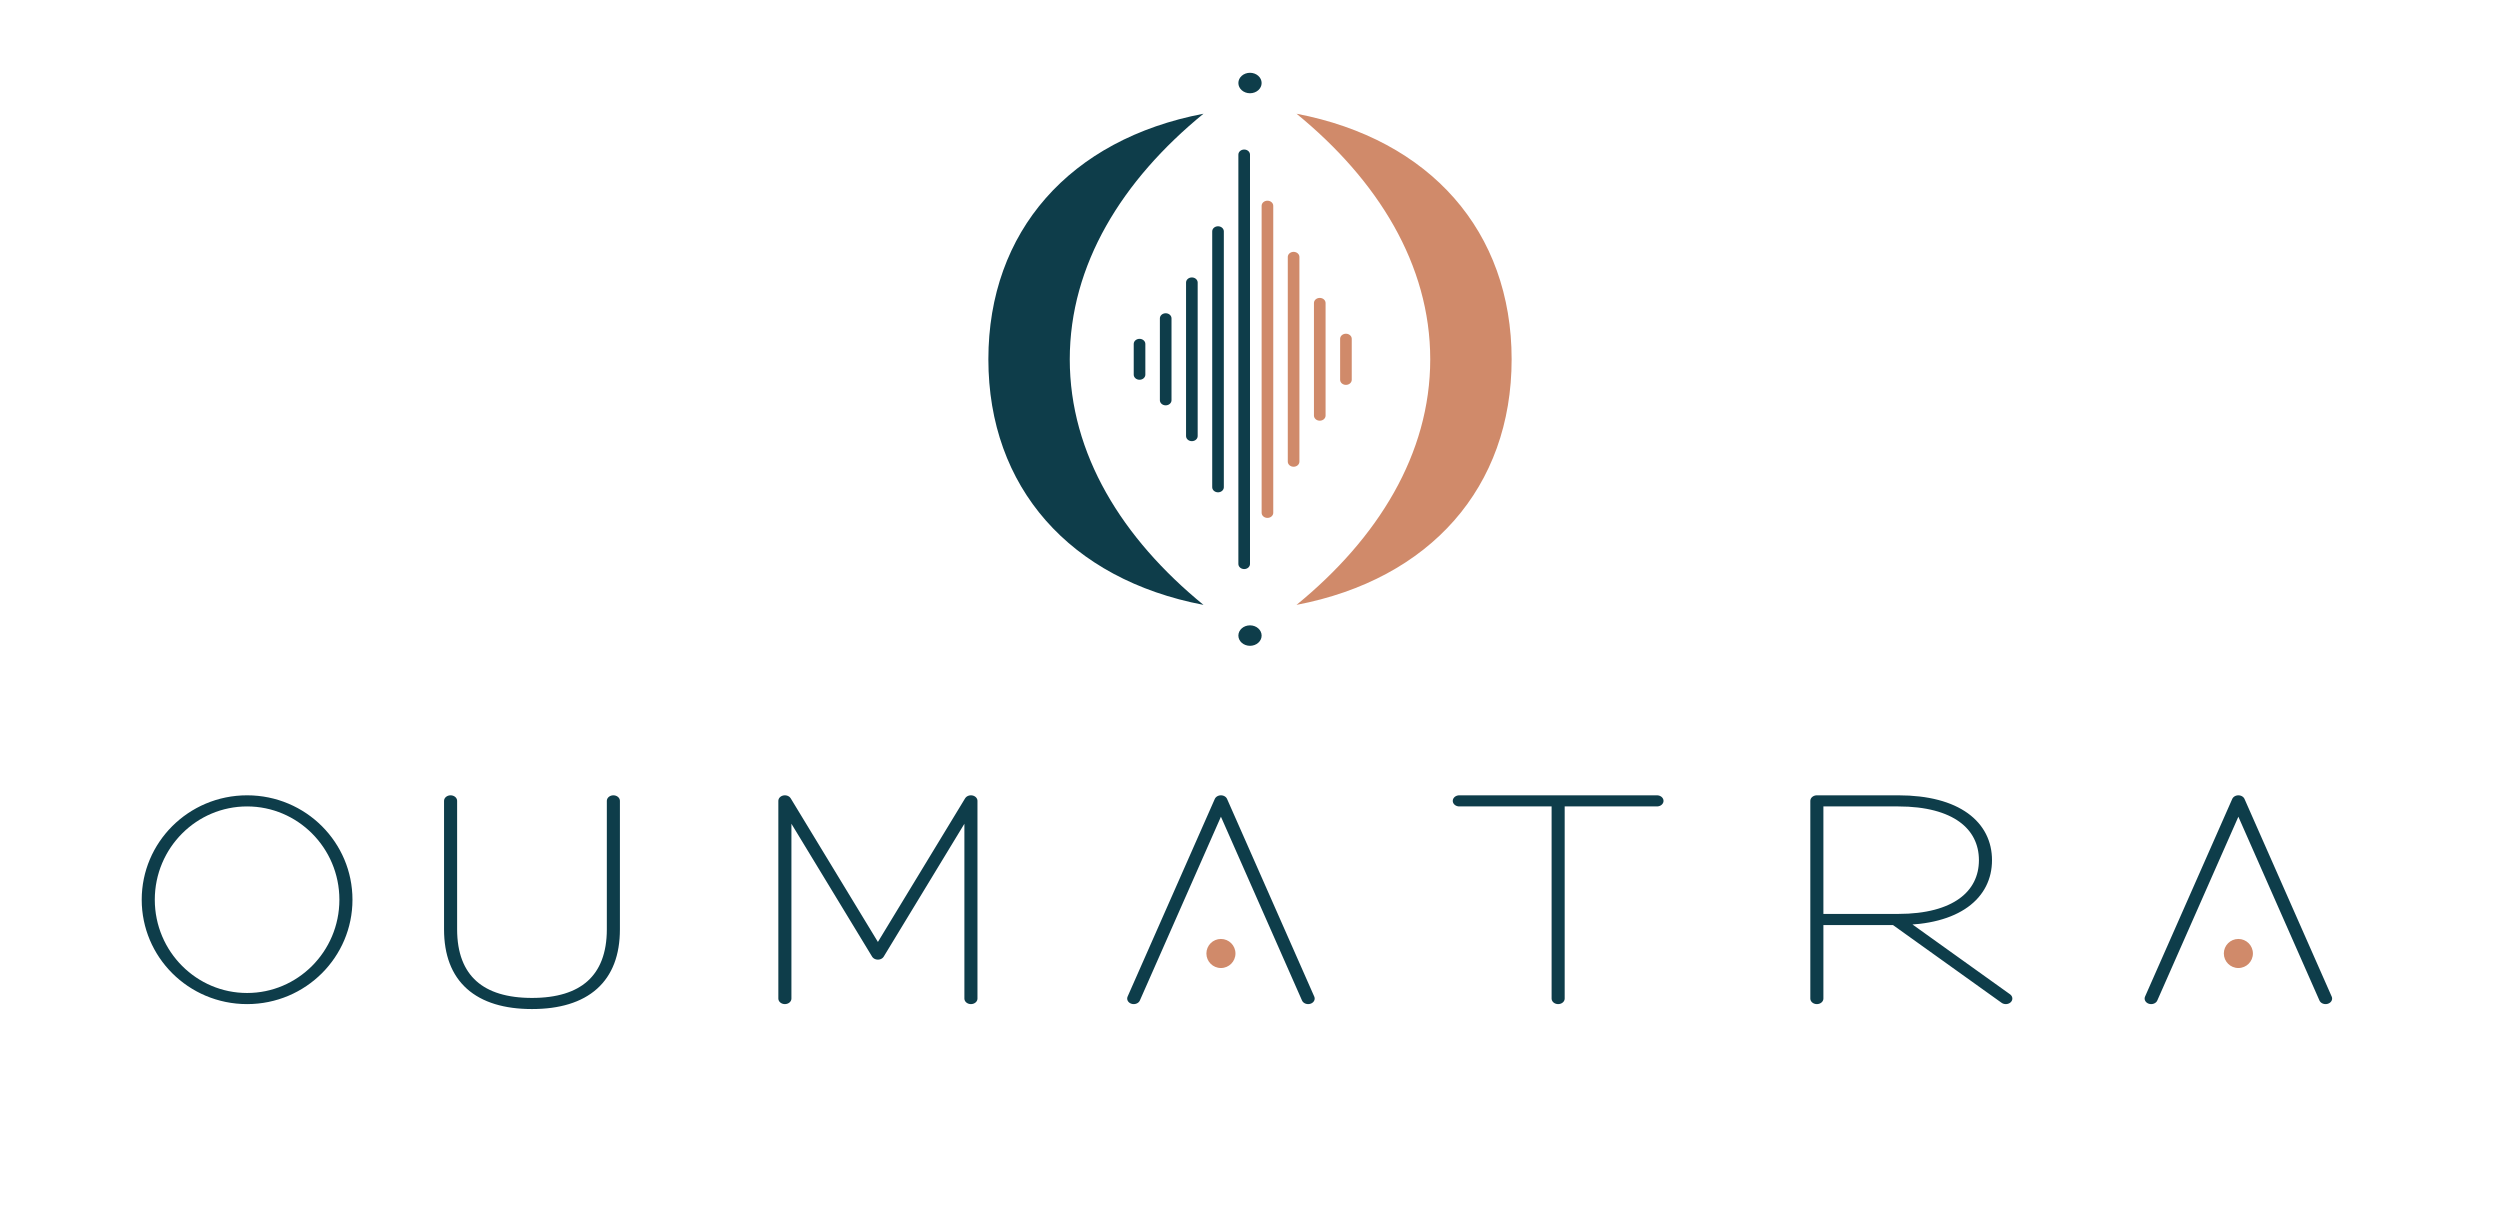
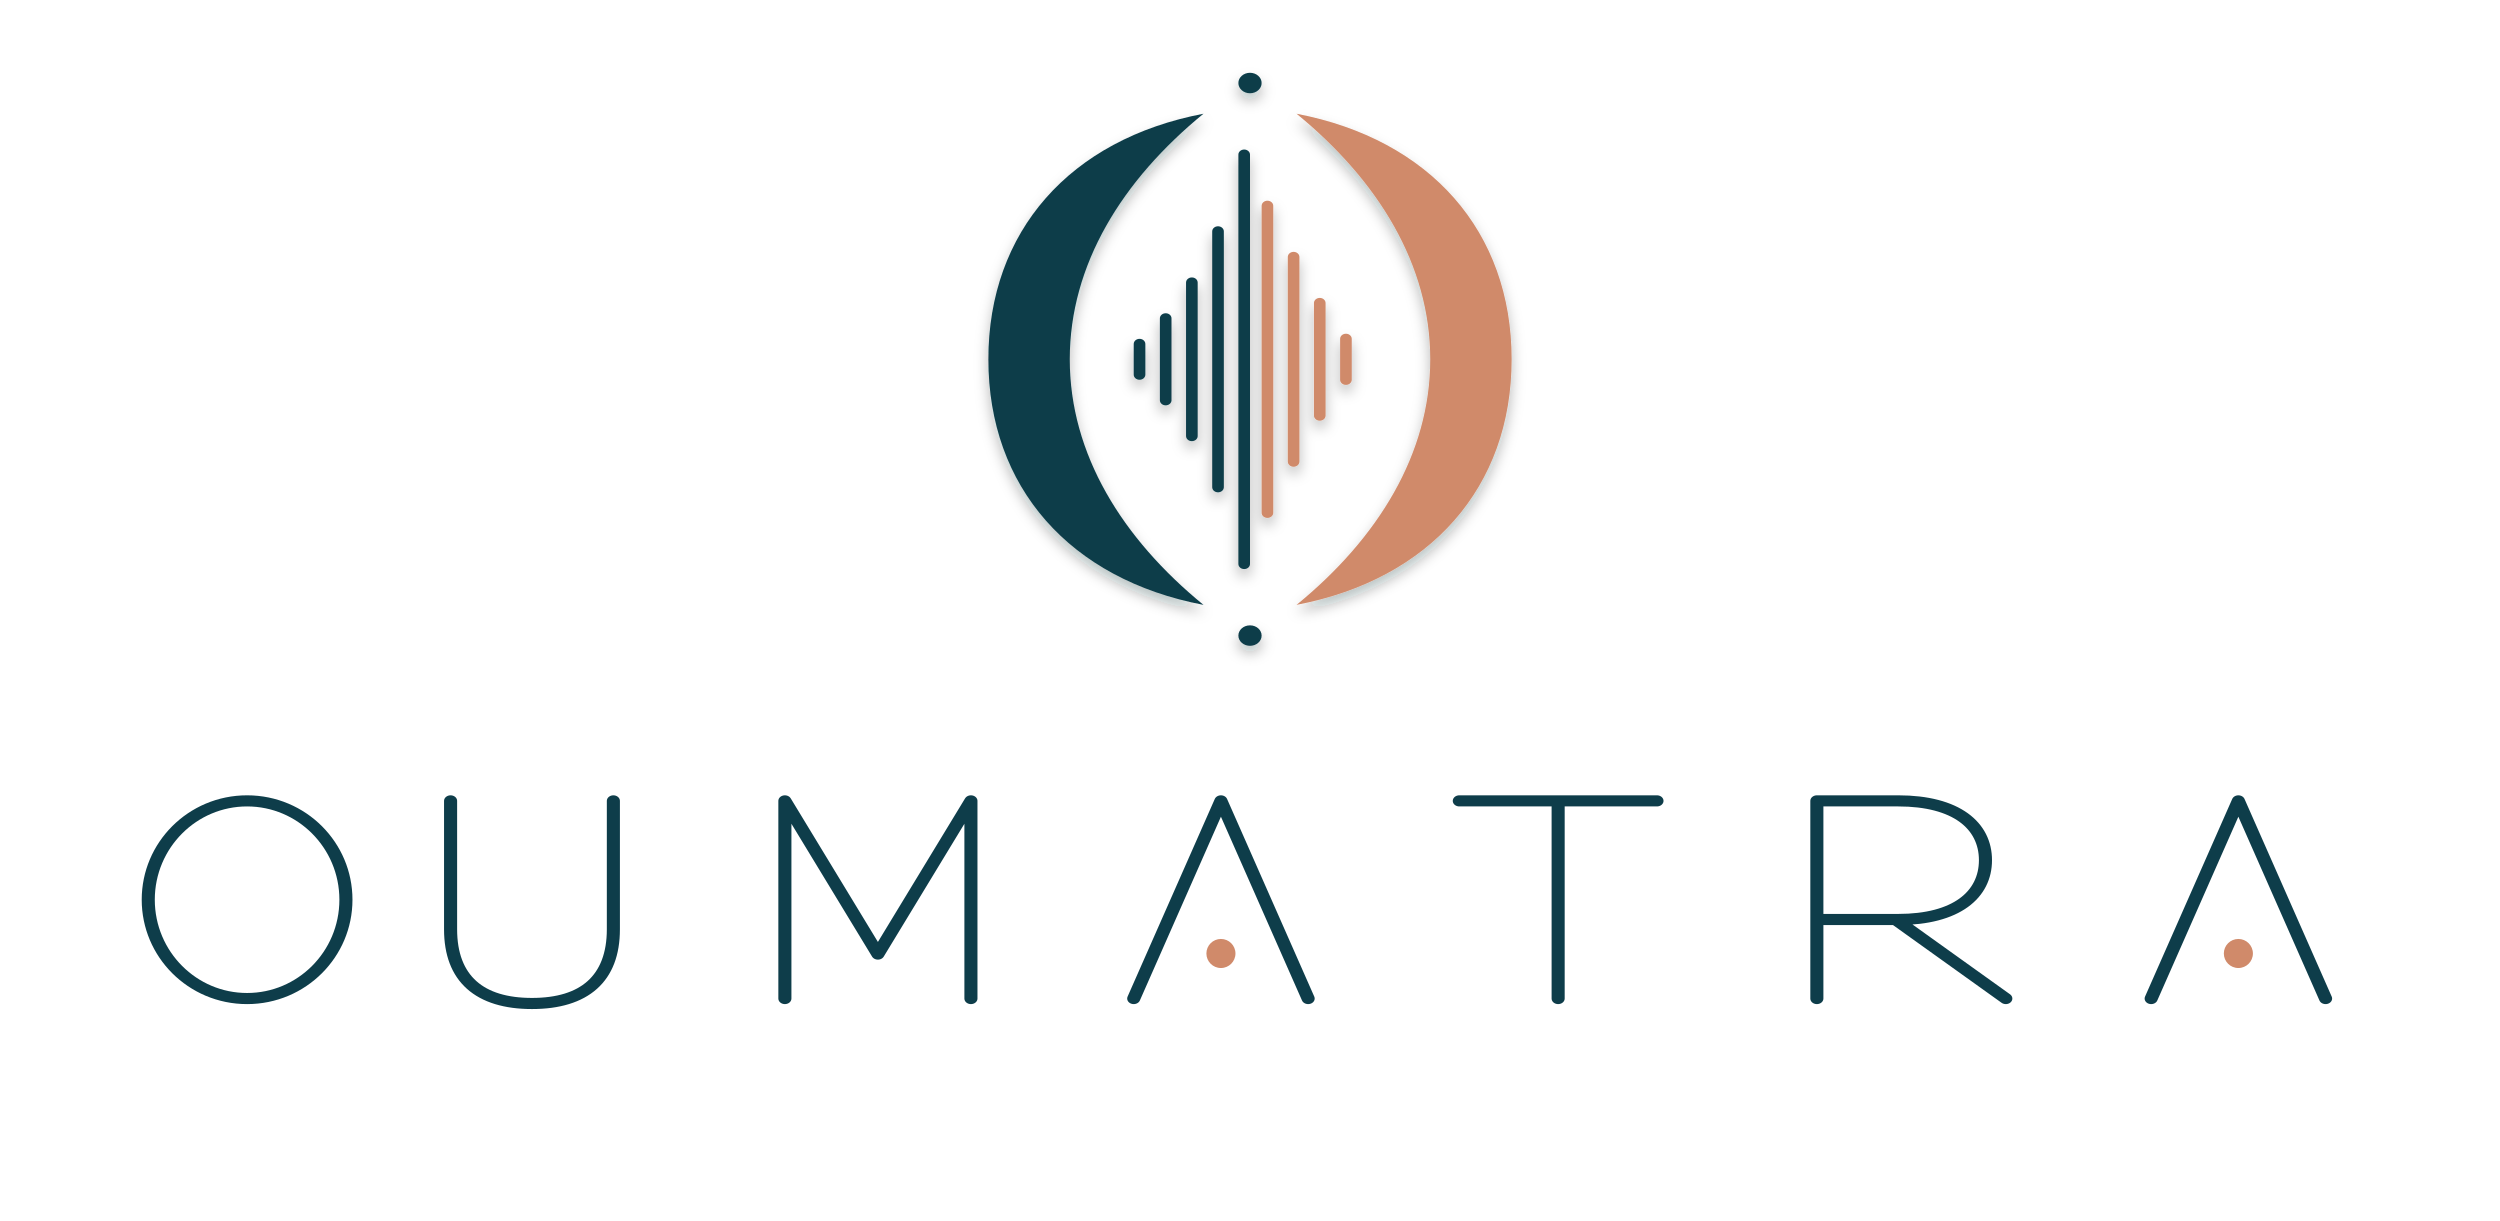
<svg xmlns="http://www.w3.org/2000/svg" viewBox="0 0 860 420" role="img" aria-labelledby="title">
-   <g transform="translate(310 18) scale(1 .88)">
+   <defs>
+     <filter id="symbol-depth" x="-25%" y="-25%" width="150%" height="160%">
+       <feDropShadow dx="0" dy="3" stdDeviation="2.4" flood-color="#061C22" flood-opacity=".28" />
+     </filter>
+   </defs>
+   <g transform="translate(310 18) scale(1 .88)" filter="url(#symbol-depth)">
    <path fill="#0E3D4A" d="M104 24C58 34 30 70 30 120s28 86 74 96C76 190 58 157 58 120s18-70 46-96Z" />
    <path fill="#D08A6A" d="M136 24c46 10 74 46 74 96s-28 86-74 96c28-26 46-59 46-96s-18-70-46-96Z" />
    <g fill="#0E3D4A">
      <rect x="80" y="112" width="4" height="16" rx="2" />
      <rect x="89" y="102" width="4" height="36" rx="2" />
      <rect x="98" y="88" width="4" height="64" rx="2" />
      <rect x="107" y="68" width="4" height="104" rx="2" />
      <rect x="116" y="38" width="4" height="164" rx="2" />
    </g>
    <g fill="#D08A6A">
      <rect x="124" y="58" width="4" height="124" rx="2" />
      <rect x="133" y="78" width="4" height="84" rx="2" />
      <rect x="142" y="96" width="4" height="48" rx="2" />
      <rect x="151" y="110" width="4" height="20" rx="2" />
    </g>
    <circle cx="120" cy="12" r="4" fill="#0E3D4A" />
    <circle cx="120" cy="228" r="4" fill="#0E3D4A" />
  </g>
  <g transform="translate(50 250) scale(1 .85)" fill="none" stroke="#0E3D4A" stroke-width="4.5" stroke-linecap="round" stroke-linejoin="round">
    <ellipse cx="35" cy="70" rx="34" ry="40" />
    <path d="M105 30v52c0 20 10 30 28 30s28-10 28-30V30M220 110V30l32 62 32-62v80M340 110l30-80 30 80M452 30h68m-34 0v80M575 110V30h28c20 0 30 10 30 24s-10 24-30 24h-28m27 0 38 32M690 110l30-80 30 80" />
  </g>
  <g fill="#D08A6A">
    <circle cx="420" cy="328" r="5" />
    <circle cx="770" cy="328" r="5" />
  </g>
</svg>
